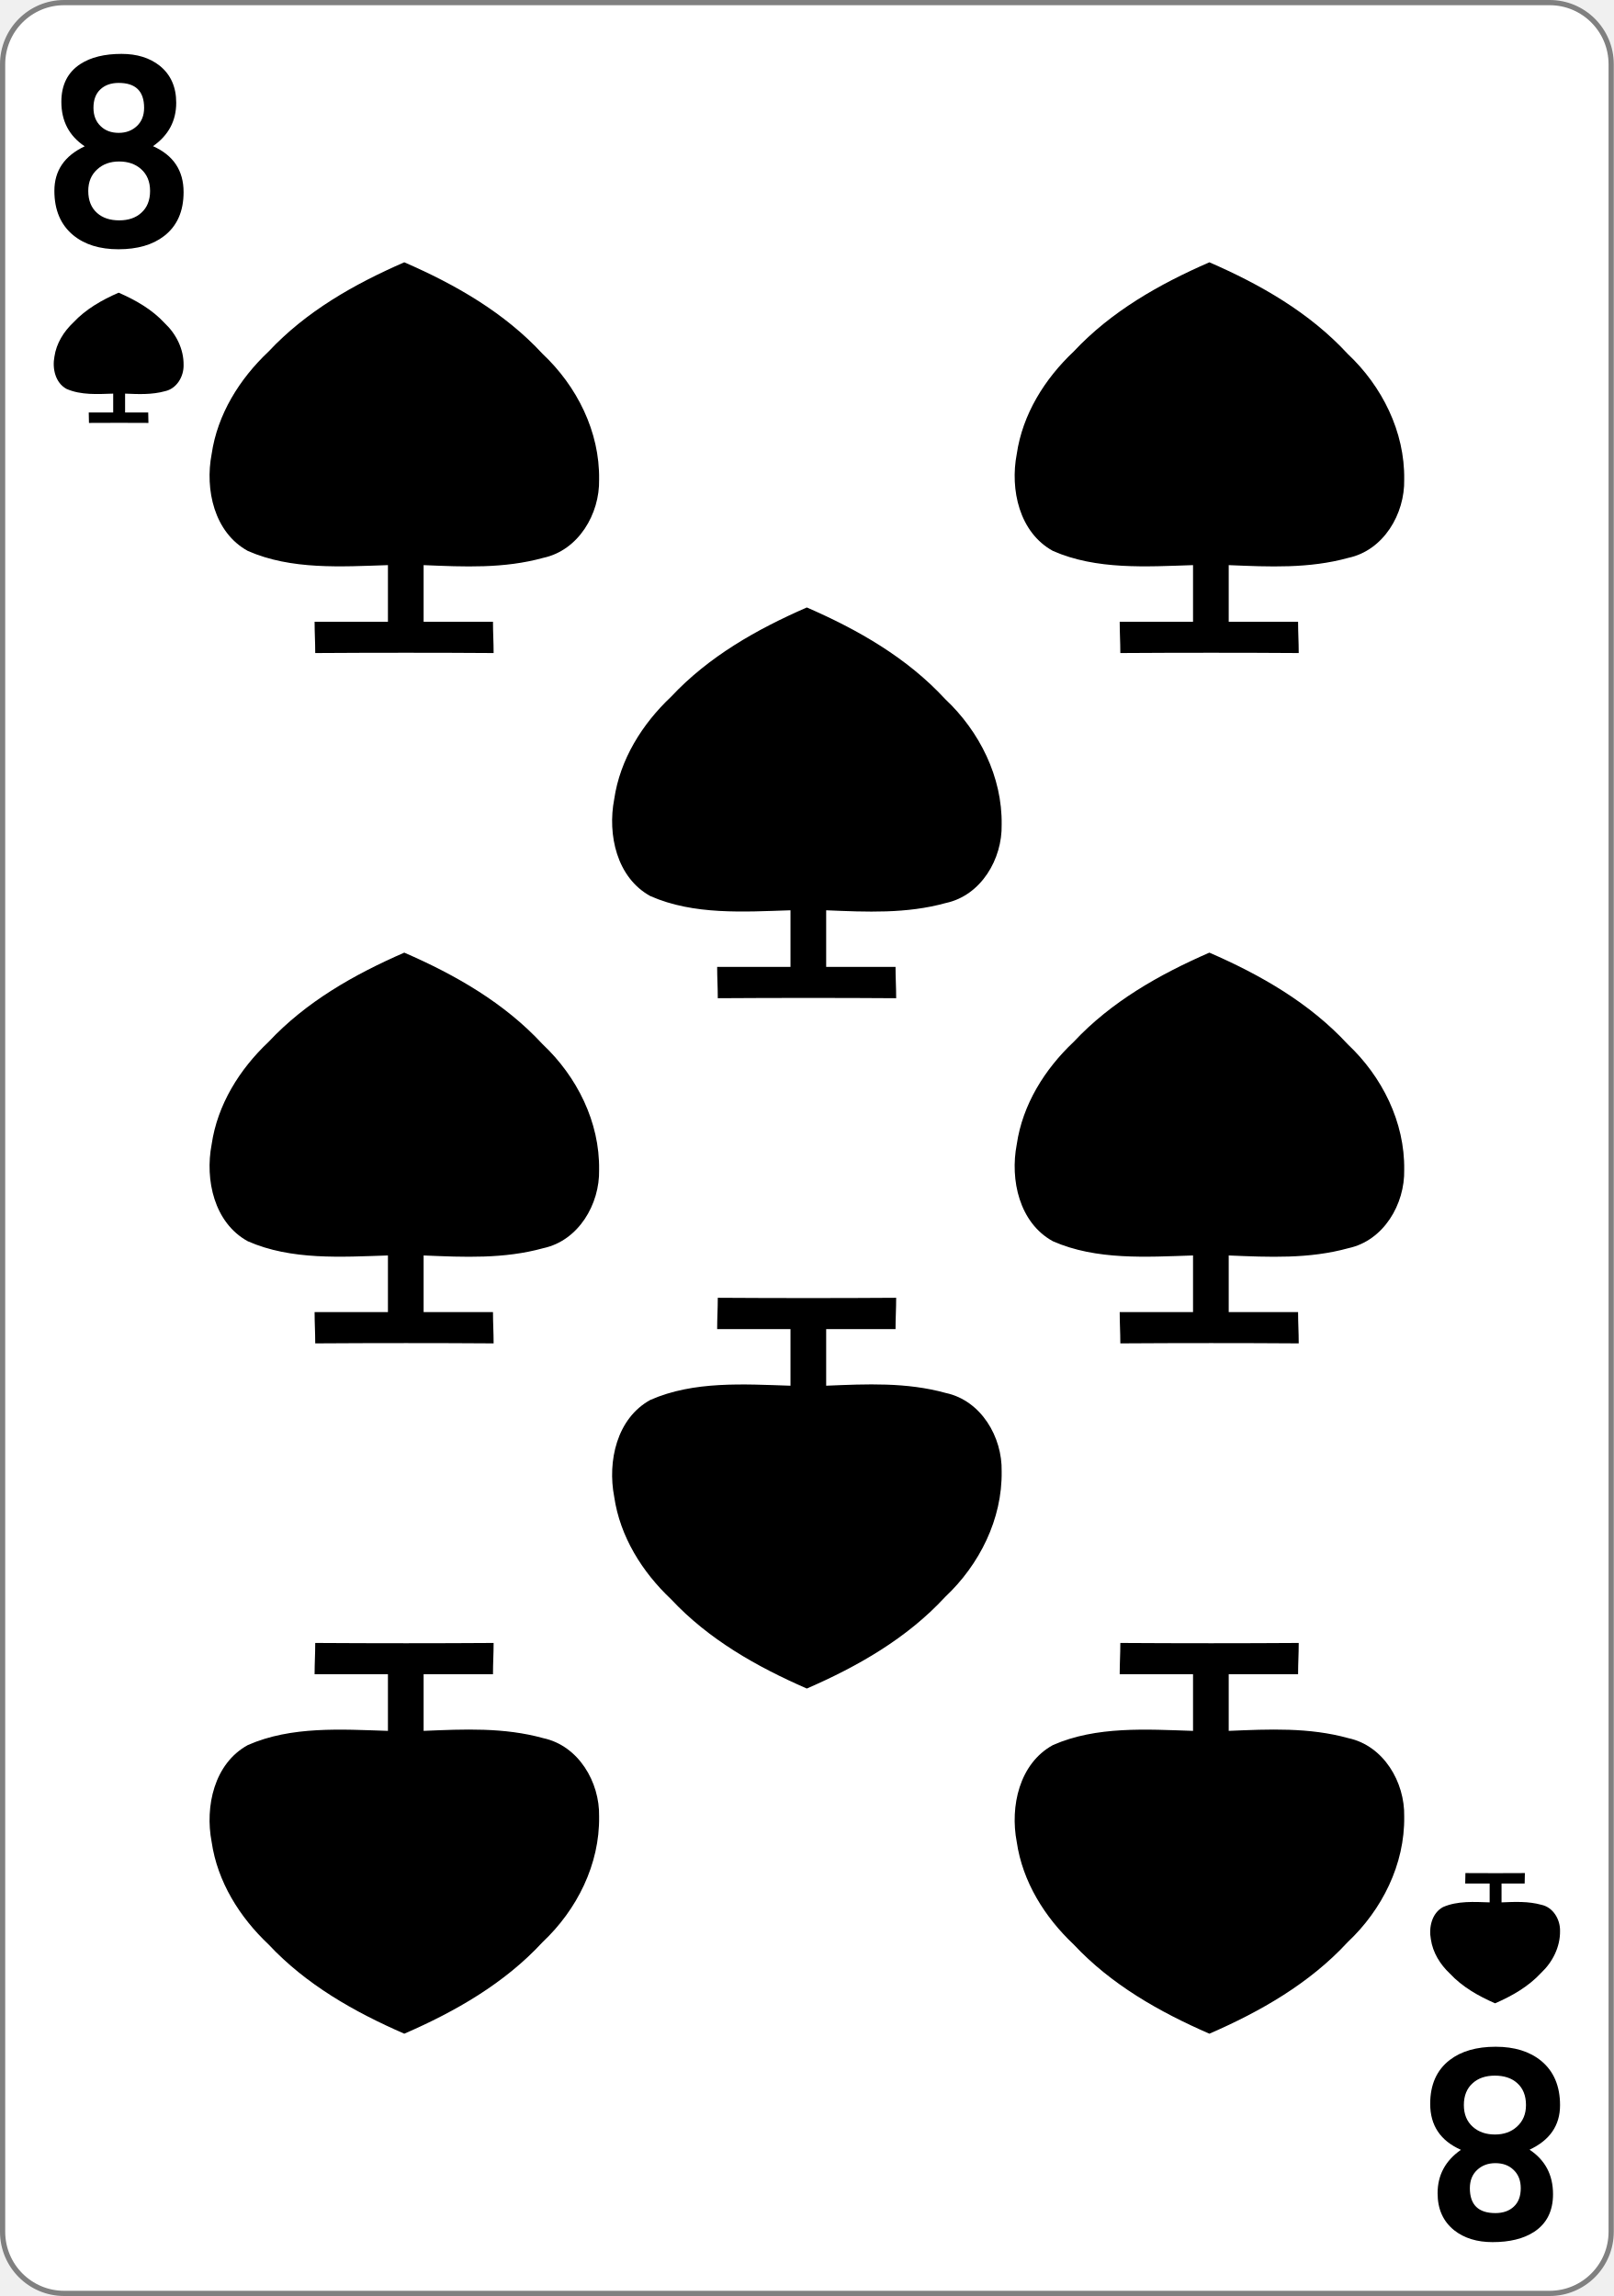
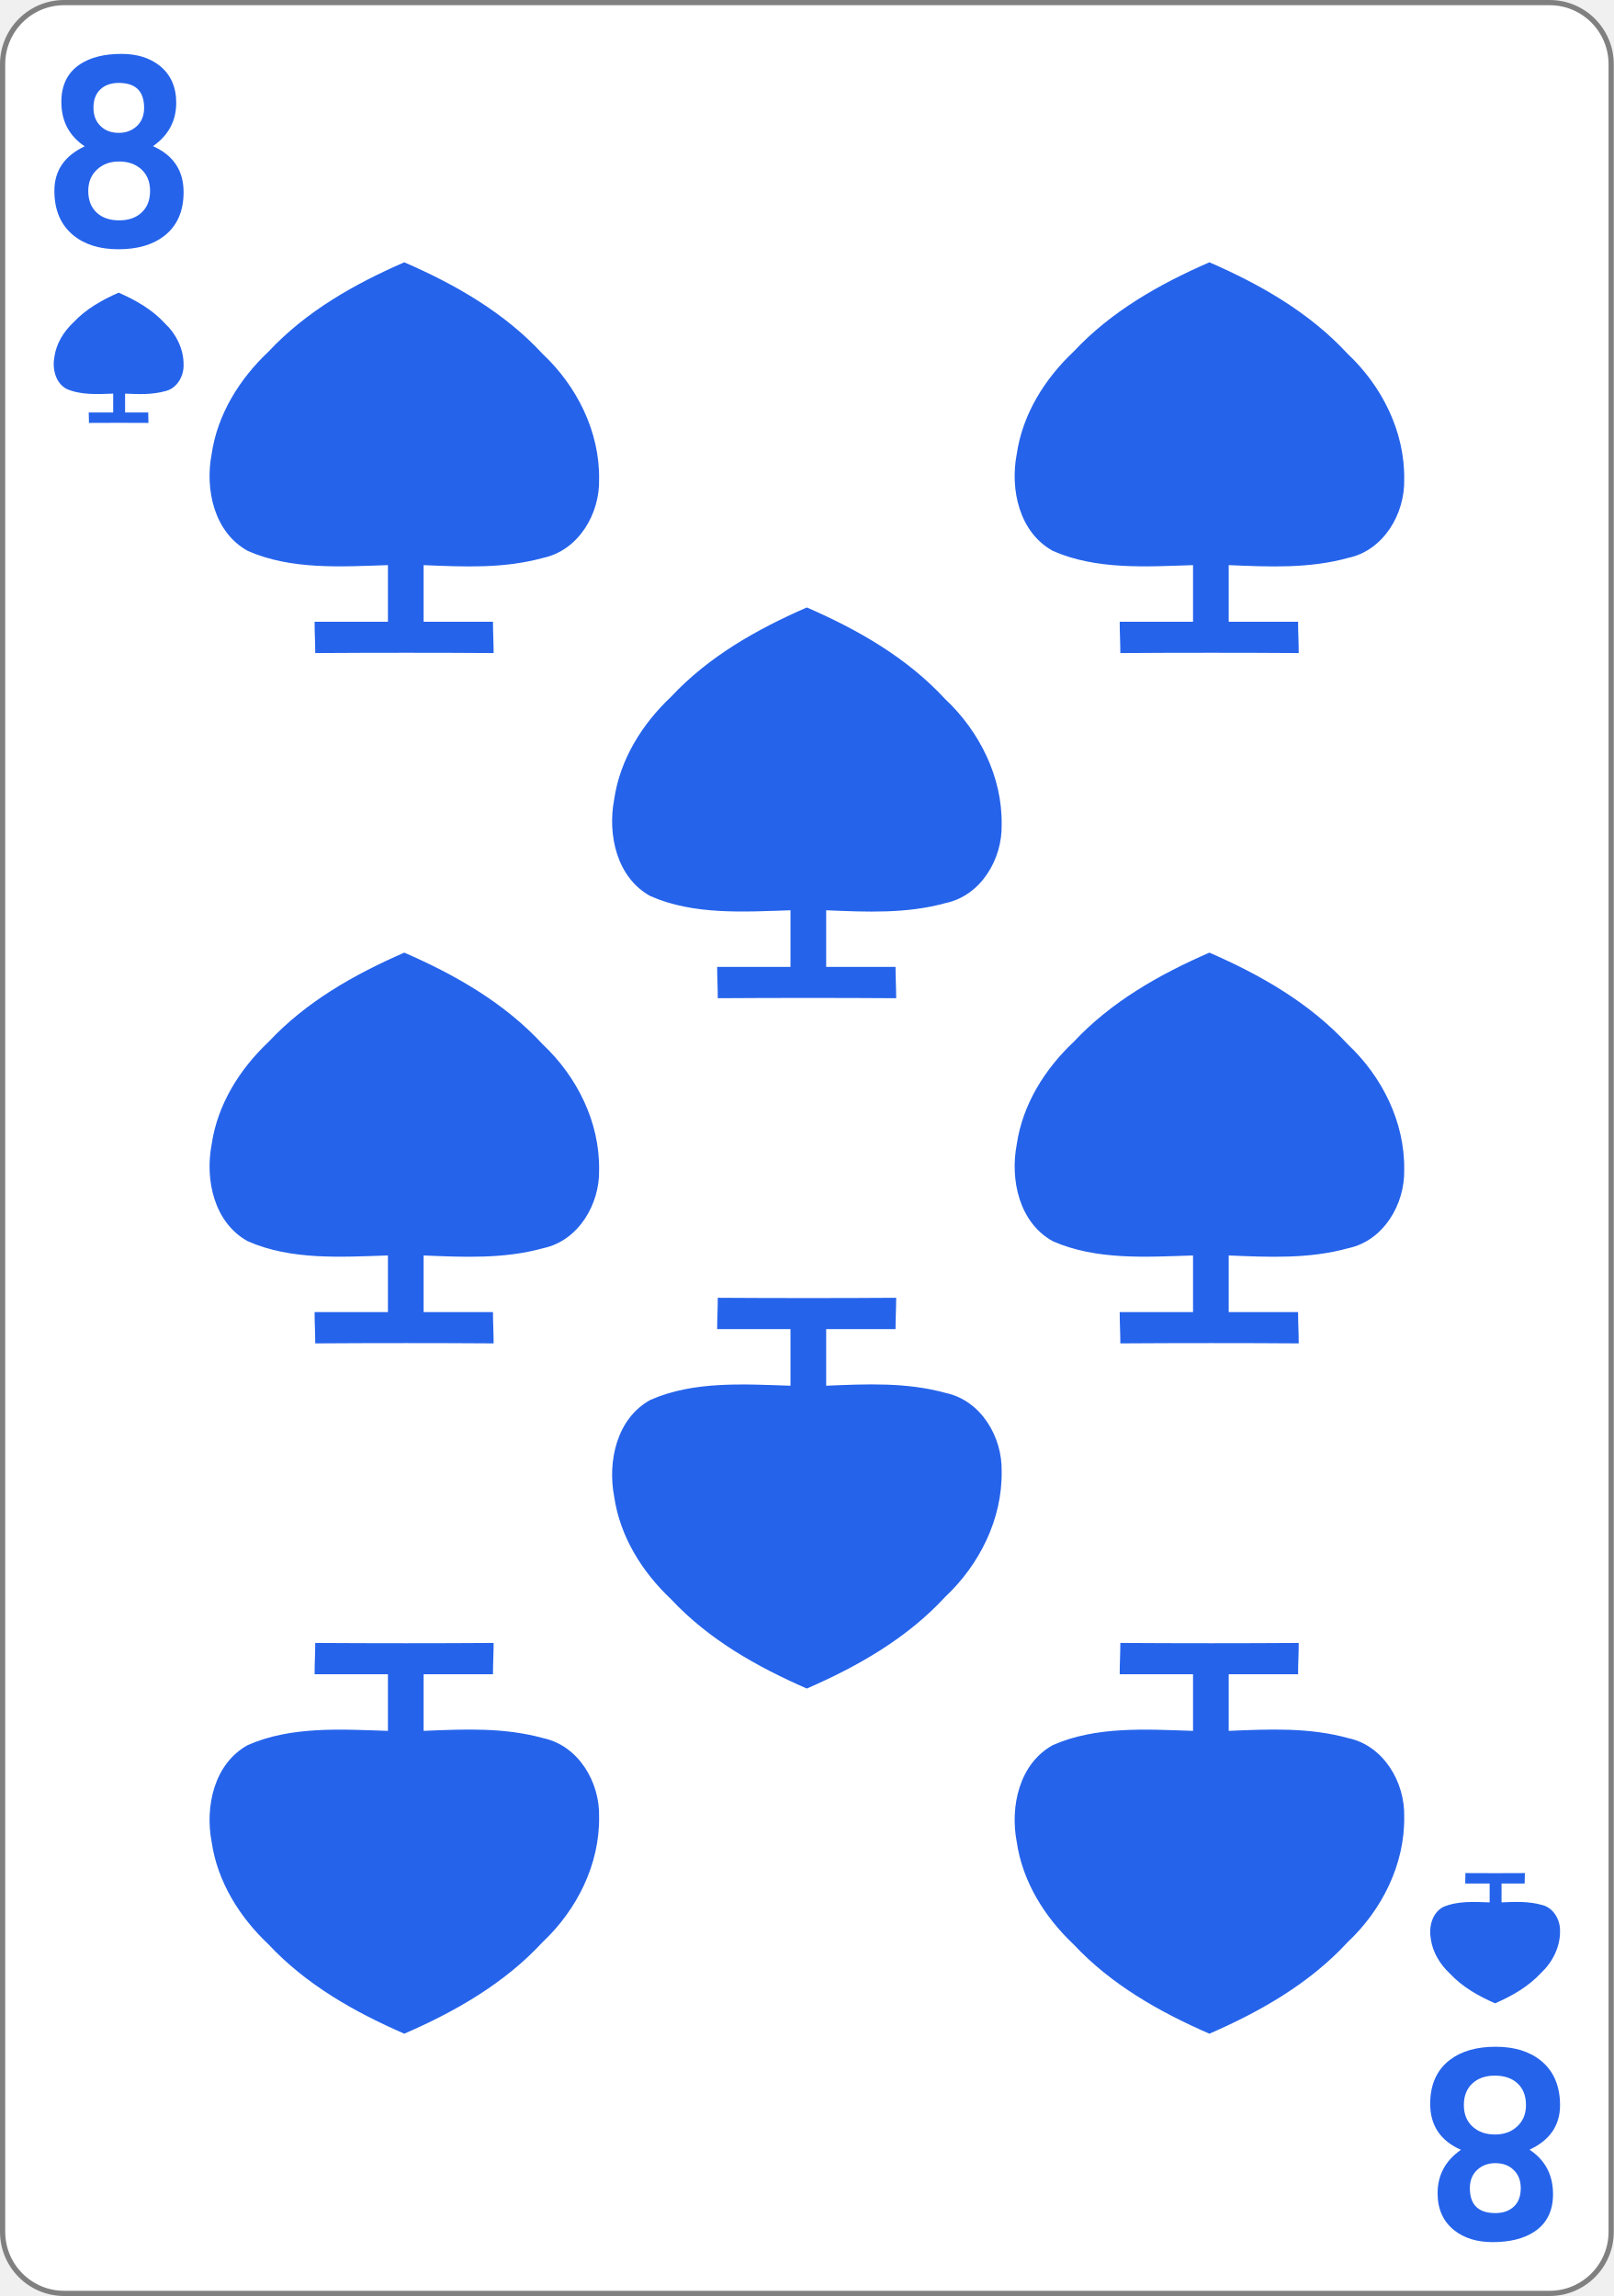
<svg xmlns="http://www.w3.org/2000/svg" width="234" height="333" id="svg2" version="1.1">
  <defs id="defs4" />
  <g id="layer1" transform="translate(0,-719.3622)">
    <g id="g930">
      <rect rx="8.919" ry="8.946" y="719.74" x="0.378" height="332.244" width="233.244" id="rect4266" style="fill:#ffffff;fill-opacity:1;stroke:#808080;stroke-width:0.756;stroke-linecap:butt;stroke-linejoin:miter;stroke-miterlimit:4;stroke-dasharray:none;stroke-opacity:1" />
-       <g transform="matrix(0.07348588,0,0,0.07370838,-248.0173,933.6006)" id="g4233" style="fill:none;stroke:#000000;stroke-width:3.181;stroke-opacity:1" />
-       <g clip-path="none" style="fill:none;stroke:#000000;stroke-width:3.181;stroke-opacity:1" id="g4211" transform="matrix(0.07348588,0,0,0.07370838,-248.0173,933.6006)" />
-       <g transform="matrix(0.07348588,0,0,0.07370838,-248.0173,933.6006)" id="g4227" style="fill:none;stroke:#000000;stroke-width:3.181;stroke-opacity:1" />
-       <g id="text3755-0" style="font-style:normal;font-variant:normal;font-weight:bold;font-stretch:normal;font-size:3.772px;line-height:0%;font-family:'Levenim MT';-inkscape-font-specification:'Sans Bold';letter-spacing:0px;word-spacing:0px;fill:#000000;fill-opacity:1;stroke:none;stroke-width:1" transform="scale(0.9760954,1.02449)" aria-label="8">
+       <g transform="matrix(0.07348588,0,0,0.07370838,-248.0173,933.6006)" id="g4233" style="fill:none;stroke:#2563eb;stroke-width:3.181;stroke-opacity:1" />
+       <g clip-path="none" style="fill:none;stroke:#2563eb;stroke-width:3.181;stroke-opacity:1" id="g4211" transform="matrix(0.07348588,0,0,0.07370838,-248.0173,933.6006)" />
+       <g transform="matrix(0.07348588,0,0,0.07370838,-248.0173,933.6006)" id="g4227" style="fill:none;stroke:#2563eb;stroke-width:3.181;stroke-opacity:1" />
+       <g id="text3755-0" style="font-style:normal;font-variant:normal;font-weight:bold;font-stretch:normal;font-size:3.772px;line-height:0%;font-family:'Levenim MT';-inkscape-font-specification:'Sans Bold';letter-spacing:0px;word-spacing:0px;fill:#2563eb;fill-opacity:1;stroke:none;stroke-width:1" transform="scale(0.9760954,1.02449)" aria-label="8">
        <path id="path906" style="font-size:38.613px;line-height:1.25;stroke-width:1" d="m 27.272,729.365 q 0,4.091 -2.904,6.222 -2.545,1.867 -6.769,1.867 -4.186,0 -6.731,-1.999 -2.79,-2.206 -2.79,-6.278 0,-4.28 4.506,-6.297 -3.469,-2.206 -3.469,-6.297 0,-3.601 2.828,-5.355 2.319,-1.433 6.109,-1.433 3.45,0 5.675,1.678 2.451,1.885 2.451,5.241 0,3.846 -3.45,6.146 4.544,1.923 4.544,6.505 z m -5.864,-11.935 q 0,-3.526 -3.771,-3.526 -1.716,0 -2.734,0.924 -1.018,0.905 -1.018,2.602 0,1.64 1.075,2.602 1.018,0.943 2.677,0.943 1.621,0 2.696,-0.962 1.075,-0.962 1.075,-2.583 z m 0.886,11.765 q 0,-1.961 -1.339,-3.092 -1.263,-1.075 -3.262,-1.075 -1.961,0 -3.224,1.094 -1.358,1.15 -1.358,3.073 0,2.017 1.32,3.13 1.226,1.037 3.281,1.037 2.036,0 3.262,-1.056 1.32,-1.112 1.32,-3.111 z" />
      </g>
-       <g id="text3755-2-2" style="font-style:normal;font-variant:normal;font-weight:bold;font-stretch:normal;font-size:3.772px;line-height:0%;font-family:'Levenim MT';-inkscape-font-specification:'Sans Bold';letter-spacing:0px;word-spacing:0px;fill:#000000;fill-opacity:1;stroke:none;stroke-width:1" transform="scale(-0.9785525,-1.021918)" aria-label="8">
+       <g id="text3755-2-2" style="font-style:normal;font-variant:normal;font-weight:bold;font-stretch:normal;font-size:3.772px;line-height:0%;font-family:'Levenim MT';-inkscape-font-specification:'Sans Bold';letter-spacing:0px;word-spacing:0px;fill:#2563eb;fill-opacity:1;stroke:none;stroke-width:1" transform="scale(-0.9785525,-1.021918)" aria-label="8">
        <path id="path909" style="font-size:38.711px;line-height:1.25;stroke-width:1" d="m -211.925,-1002.524 q 0,4.102 -2.911,6.238 -2.552,1.871 -6.786,1.871 -4.196,0 -6.748,-2.004 -2.797,-2.212 -2.797,-6.294 0,-4.291 4.518,-6.313 -3.478,-2.212 -3.478,-6.313 0,-3.61 2.835,-5.368 2.325,-1.437 6.124,-1.437 3.459,0 5.689,1.682 2.457,1.89 2.457,5.255 0,3.856 -3.459,6.162 4.555,1.928 4.555,6.521 z m -5.878,-11.965 q 0,-3.535 -3.78,-3.535 -1.72,0 -2.741,0.926 -1.021,0.907 -1.021,2.608 0,1.645 1.077,2.608 1.021,0.945 2.684,0.945 1.626,0 2.703,-0.964 1.077,-0.964 1.077,-2.59 z m 0.888,11.795 q 0,-1.966 -1.342,-3.1 -1.266,-1.077 -3.27,-1.077 -1.966,0 -3.232,1.096 -1.361,1.153 -1.361,3.081 0,2.022 1.323,3.138 1.229,1.04 3.289,1.04 2.041,0 3.27,-1.058 1.323,-1.115 1.323,-3.119 z" />
      </g>
-       <path id="path2985-3-11" d="m 12.899,780.702 c 0,-0.556 -0.031,-0.958 -0.031,-1.514 1.15,0 2.395,0 3.545,0 0,-1.322 0,-1.415 0,-2.737 -2.244,0.072 -4.672,0.239 -6.774,-0.687 -1.627,-0.893 -2.075,-2.971 -1.747,-4.679 0.281,-1.928 1.352,-3.639 2.75,-4.958 1.819,-1.946 4.139,-3.259 6.561,-4.316 2.472,1.075 4.843,2.431 6.686,4.428 1.659,1.559 2.765,3.763 2.731,6.071 0.036,1.665 -0.996,3.425 -2.697,3.789 -1.904,0.527 -3.83,0.434 -5.785,0.352 0,1.322 0,1.415 0,2.737 1.15,0 2.203,0 3.353,0 0,0.556 0.031,0.958 0.031,1.514 -2.632,-0.019 -5.779,-0.019 -8.622,0 z" style="fill:#000000;stroke:none;stroke-width:1" />
-       <path id="path2985-3-11-7" d="m 212.488,991.022 c 0,0.556 -0.031,0.958 -0.031,1.514 1.15,0 2.395,0 3.545,0 0,1.322 0,1.415 0,2.737 -2.244,-0.072 -4.672,-0.239 -6.774,0.687 -1.627,0.893 -2.075,2.971 -1.748,4.679 0.281,1.927 1.352,3.639 2.75,4.958 1.819,1.946 4.139,3.259 6.561,4.316 2.472,-1.075 4.843,-2.431 6.686,-4.428 1.659,-1.559 2.765,-3.763 2.731,-6.071 0.036,-1.665 -0.996,-3.425 -2.697,-3.789 -1.904,-0.527 -3.83,-0.434 -5.785,-0.352 0,-1.322 0,-1.415 0,-2.737 1.15,0 2.203,0 3.353,0 0,-0.556 0.031,-0.958 0.031,-1.514 -2.632,0.019 -5.779,0.019 -8.622,0 z" style="fill:#000000;stroke:none;stroke-width:1" />
-       <path id="path2985-3-38" d="m 104.08,907.587 c 0,1.668 -0.092,2.873 -0.092,4.541 3.449,0 7.185,0 10.634,0 0,3.965 0,4.246 0,8.211 -6.732,-0.217 -14.017,-0.717 -20.322,2.061 -4.88,2.678 -6.226,8.913 -5.242,14.038 0.842,5.783 4.057,10.918 8.251,14.873 5.457,5.837 12.417,9.778 19.683,12.948 7.417,-3.224 14.53,-7.294 20.057,-13.285 4.978,-4.678 8.295,-11.29 8.193,-18.212 0.108,-4.996 -2.987,-10.276 -8.092,-11.367 -5.711,-1.582 -11.491,-1.301 -17.354,-1.057 0,-3.965 0,-4.246 0,-8.211 3.449,0 6.609,0 10.058,0 0,-1.668 0.092,-2.873 0.092,-4.541 -7.897,0.056 -17.336,0.056 -25.865,0 z" style="fill:#000000;stroke:none;stroke-width:1" />
-       <path id="path2985-3-3" d="m 45.709,814.076 c 0,-1.668 -0.092,-2.873 -0.092,-4.541 3.449,0 7.185,0 10.634,0 0,-3.965 0,-4.246 0,-8.211 -6.732,0.217 -14.017,0.717 -20.322,-2.061 -4.88,-2.678 -6.226,-8.913 -5.242,-14.038 0.842,-5.783 4.057,-10.918 8.251,-14.873 5.457,-5.837 12.417,-9.778 19.683,-12.948 7.417,3.224 14.53,7.294 20.057,13.285 4.978,4.678 8.295,11.29 8.193,18.212 0.108,4.996 -2.987,10.276 -8.092,11.367 -5.711,1.582 -11.491,1.301 -17.354,1.057 0,3.965 0,4.246 0,8.211 3.449,0 6.609,0 10.058,0 0,1.668 0.092,2.873 0.092,4.541 -7.897,-0.056 -17.336,-0.056 -25.865,0 z" style="fill:#000000;stroke:none;stroke-width:1" />
-       <path id="path2985-3-3-5" d="m 162.45,814.076 c 0,-1.668 -0.092,-2.873 -0.092,-4.541 3.449,0 7.185,0 10.634,0 0,-3.965 0,-4.246 0,-8.211 -6.732,0.217 -14.017,0.717 -20.322,-2.061 -4.88,-2.678 -6.226,-8.913 -5.242,-14.038 0.842,-5.783 4.057,-10.918 8.251,-14.873 5.457,-5.837 12.417,-9.778 19.683,-12.948 7.417,3.224 14.53,7.294 20.057,13.285 4.978,4.678 8.295,11.29 8.193,18.212 0.108,4.996 -2.987,10.276 -8.092,11.367 -5.711,1.582 -11.491,1.301 -17.354,1.057 0,3.965 0,4.246 0,8.211 3.449,0 6.609,0 10.058,0 0,1.668 0.092,2.873 0.092,4.541 -7.897,-0.056 -17.336,-0.056 -25.865,0 z" style="fill:#000000;stroke:none;stroke-width:1" />
-       <path id="path2985-3-3-5-4" d="m 104.08,864.137 c 0,-1.668 -0.092,-2.873 -0.092,-4.541 3.449,0 7.185,0 10.634,0 0,-3.965 0,-4.246 0,-8.211 -6.732,0.217 -14.017,0.717 -20.322,-2.061 -4.88,-2.678 -6.226,-8.913 -5.242,-14.038 0.842,-5.783 4.057,-10.918 8.251,-14.873 5.457,-5.837 12.417,-9.778 19.683,-12.948 7.417,3.224 14.53,7.294 20.057,13.285 4.978,4.678 8.295,11.29 8.193,18.212 0.108,4.996 -2.987,10.276 -8.092,11.367 -5.711,1.582 -11.491,1.301 -17.354,1.057 0,3.965 0,4.246 0,8.211 3.449,0 6.609,0 10.058,0 0,1.668 0.092,2.873 0.092,4.541 -7.897,-0.056 -17.336,-0.056 -25.865,0 z" style="fill:#000000;stroke:none;stroke-width:1" />
-       <path id="path2985-3-3-5-4-3" d="m 45.709,914.199 c 0,-1.668 -0.092,-2.873 -0.092,-4.541 3.449,0 7.185,0 10.634,0 0,-3.965 0,-4.246 0,-8.211 -6.732,0.217 -14.017,0.717 -20.322,-2.061 -4.88,-2.678 -6.226,-8.913 -5.242,-14.038 0.842,-5.783 4.057,-10.918 8.251,-14.873 5.457,-5.837 12.417,-9.778 19.683,-12.948 7.417,3.224 14.53,7.294 20.057,13.285 4.978,4.678 8.295,11.29 8.193,18.212 0.108,4.996 -2.987,10.276 -8.092,11.367 -5.711,1.582 -11.491,1.301 -17.354,1.057 0,3.965 0,4.246 0,8.211 3.449,0 6.609,0 10.058,0 0,1.668 0.092,2.873 0.092,4.541 -7.897,-0.056 -17.336,-0.056 -25.865,0 z" style="fill:#000000;stroke:none;stroke-width:1" />
-       <path id="path2985-3-3-5-4-3-1" d="m 162.45,914.199 c 0,-1.668 -0.092,-2.873 -0.092,-4.541 3.449,0 7.185,0 10.634,0 0,-3.965 0,-4.246 0,-8.211 -6.732,0.217 -14.017,0.717 -20.322,-2.061 -4.88,-2.678 -6.226,-8.913 -5.242,-14.038 0.842,-5.783 4.057,-10.918 8.251,-14.873 5.457,-5.837 12.417,-9.778 19.683,-12.948 7.417,3.224 14.53,7.294 20.057,13.285 4.978,4.678 8.295,11.29 8.193,18.212 0.108,4.996 -2.987,10.276 -8.092,11.367 -5.711,1.582 -11.491,1.301 -17.354,1.057 0,3.965 0,4.246 0,8.211 3.449,0 6.609,0 10.058,0 0,1.668 0.092,2.873 0.092,4.541 -7.897,-0.056 -17.336,-0.056 -25.865,0 z" style="fill:#000000;stroke:none;stroke-width:1" />
-       <path id="path2985-3-38-2" d="m 45.709,957.648 c 0,1.668 -0.092,2.873 -0.092,4.541 3.449,0 7.185,0 10.634,0 0,3.965 0,4.246 0,8.211 -6.732,-0.217 -14.017,-0.717 -20.322,2.061 -4.88,2.678 -6.226,8.913 -5.242,14.038 0.842,5.783 4.057,10.918 8.251,14.873 5.457,5.837 12.417,9.778 19.683,12.948 7.417,-3.224 14.53,-7.294 20.057,-13.285 4.978,-4.678 8.295,-11.289 8.193,-18.212 0.108,-4.996 -2.987,-10.276 -8.092,-11.367 -5.711,-1.582 -11.491,-1.301 -17.354,-1.057 0,-3.965 0,-4.246 0,-8.211 3.449,0 6.609,0 10.058,0 0,-1.668 0.092,-2.873 0.092,-4.541 -7.897,0.056 -17.336,0.056 -25.865,0 z" style="fill:#000000;stroke:none;stroke-width:1" />
-       <path id="path2985-3-38-2-3" d="m 162.45,957.648 c 0,1.668 -0.092,2.873 -0.092,4.541 3.449,0 7.185,0 10.634,0 0,3.965 0,4.246 0,8.211 -6.732,-0.217 -14.017,-0.717 -20.322,2.061 -4.88,2.678 -6.226,8.913 -5.242,14.038 0.842,5.783 4.057,10.918 8.251,14.873 5.457,5.837 12.417,9.778 19.683,12.948 7.417,-3.224 14.53,-7.294 20.057,-13.285 4.978,-4.678 8.295,-11.289 8.193,-18.212 0.108,-4.996 -2.987,-10.276 -8.092,-11.367 -5.711,-1.582 -11.491,-1.301 -17.354,-1.057 0,-3.965 0,-4.246 0,-8.211 3.449,0 6.609,0 10.058,0 0,-1.668 0.092,-2.873 0.092,-4.541 -7.897,0.056 -17.336,0.056 -25.865,0 z" style="fill:#000000;stroke:none;stroke-width:1" />
+       <path id="path2985-3-11" d="m 12.899,780.702 c 0,-0.556 -0.031,-0.958 -0.031,-1.514 1.15,0 2.395,0 3.545,0 0,-1.322 0,-1.415 0,-2.737 -2.244,0.072 -4.672,0.239 -6.774,-0.687 -1.627,-0.893 -2.075,-2.971 -1.747,-4.679 0.281,-1.928 1.352,-3.639 2.75,-4.958 1.819,-1.946 4.139,-3.259 6.561,-4.316 2.472,1.075 4.843,2.431 6.686,4.428 1.659,1.559 2.765,3.763 2.731,6.071 0.036,1.665 -0.996,3.425 -2.697,3.789 -1.904,0.527 -3.83,0.434 -5.785,0.352 0,1.322 0,1.415 0,2.737 1.15,0 2.203,0 3.353,0 0,0.556 0.031,0.958 0.031,1.514 -2.632,-0.019 -5.779,-0.019 -8.622,0 z" style="fill:#2563eb;stroke:none;stroke-width:1" />
+       <path id="path2985-3-11-7" d="m 212.488,991.022 c 0,0.556 -0.031,0.958 -0.031,1.514 1.15,0 2.395,0 3.545,0 0,1.322 0,1.415 0,2.737 -2.244,-0.072 -4.672,-0.239 -6.774,0.687 -1.627,0.893 -2.075,2.971 -1.748,4.679 0.281,1.927 1.352,3.639 2.75,4.958 1.819,1.946 4.139,3.259 6.561,4.316 2.472,-1.075 4.843,-2.431 6.686,-4.428 1.659,-1.559 2.765,-3.763 2.731,-6.071 0.036,-1.665 -0.996,-3.425 -2.697,-3.789 -1.904,-0.527 -3.83,-0.434 -5.785,-0.352 0,-1.322 0,-1.415 0,-2.737 1.15,0 2.203,0 3.353,0 0,-0.556 0.031,-0.958 0.031,-1.514 -2.632,0.019 -5.779,0.019 -8.622,0 z" style="fill:#2563eb;stroke:none;stroke-width:1" />
+       <path id="path2985-3-38" d="m 104.08,907.587 c 0,1.668 -0.092,2.873 -0.092,4.541 3.449,0 7.185,0 10.634,0 0,3.965 0,4.246 0,8.211 -6.732,-0.217 -14.017,-0.717 -20.322,2.061 -4.88,2.678 -6.226,8.913 -5.242,14.038 0.842,5.783 4.057,10.918 8.251,14.873 5.457,5.837 12.417,9.778 19.683,12.948 7.417,-3.224 14.53,-7.294 20.057,-13.285 4.978,-4.678 8.295,-11.29 8.193,-18.212 0.108,-4.996 -2.987,-10.276 -8.092,-11.367 -5.711,-1.582 -11.491,-1.301 -17.354,-1.057 0,-3.965 0,-4.246 0,-8.211 3.449,0 6.609,0 10.058,0 0,-1.668 0.092,-2.873 0.092,-4.541 -7.897,0.056 -17.336,0.056 -25.865,0 z" style="fill:#2563eb;stroke:none;stroke-width:1" />
+       <path id="path2985-3-3" d="m 45.709,814.076 c 0,-1.668 -0.092,-2.873 -0.092,-4.541 3.449,0 7.185,0 10.634,0 0,-3.965 0,-4.246 0,-8.211 -6.732,0.217 -14.017,0.717 -20.322,-2.061 -4.88,-2.678 -6.226,-8.913 -5.242,-14.038 0.842,-5.783 4.057,-10.918 8.251,-14.873 5.457,-5.837 12.417,-9.778 19.683,-12.948 7.417,3.224 14.53,7.294 20.057,13.285 4.978,4.678 8.295,11.29 8.193,18.212 0.108,4.996 -2.987,10.276 -8.092,11.367 -5.711,1.582 -11.491,1.301 -17.354,1.057 0,3.965 0,4.246 0,8.211 3.449,0 6.609,0 10.058,0 0,1.668 0.092,2.873 0.092,4.541 -7.897,-0.056 -17.336,-0.056 -25.865,0 z" style="fill:#2563eb;stroke:none;stroke-width:1" />
+       <path id="path2985-3-3-5" d="m 162.45,814.076 c 0,-1.668 -0.092,-2.873 -0.092,-4.541 3.449,0 7.185,0 10.634,0 0,-3.965 0,-4.246 0,-8.211 -6.732,0.217 -14.017,0.717 -20.322,-2.061 -4.88,-2.678 -6.226,-8.913 -5.242,-14.038 0.842,-5.783 4.057,-10.918 8.251,-14.873 5.457,-5.837 12.417,-9.778 19.683,-12.948 7.417,3.224 14.53,7.294 20.057,13.285 4.978,4.678 8.295,11.29 8.193,18.212 0.108,4.996 -2.987,10.276 -8.092,11.367 -5.711,1.582 -11.491,1.301 -17.354,1.057 0,3.965 0,4.246 0,8.211 3.449,0 6.609,0 10.058,0 0,1.668 0.092,2.873 0.092,4.541 -7.897,-0.056 -17.336,-0.056 -25.865,0 z" style="fill:#2563eb;stroke:none;stroke-width:1" />
+       <path id="path2985-3-3-5-4" d="m 104.08,864.137 c 0,-1.668 -0.092,-2.873 -0.092,-4.541 3.449,0 7.185,0 10.634,0 0,-3.965 0,-4.246 0,-8.211 -6.732,0.217 -14.017,0.717 -20.322,-2.061 -4.88,-2.678 -6.226,-8.913 -5.242,-14.038 0.842,-5.783 4.057,-10.918 8.251,-14.873 5.457,-5.837 12.417,-9.778 19.683,-12.948 7.417,3.224 14.53,7.294 20.057,13.285 4.978,4.678 8.295,11.29 8.193,18.212 0.108,4.996 -2.987,10.276 -8.092,11.367 -5.711,1.582 -11.491,1.301 -17.354,1.057 0,3.965 0,4.246 0,8.211 3.449,0 6.609,0 10.058,0 0,1.668 0.092,2.873 0.092,4.541 -7.897,-0.056 -17.336,-0.056 -25.865,0 z" style="fill:#2563eb;stroke:none;stroke-width:1" />
+       <path id="path2985-3-3-5-4-3" d="m 45.709,914.199 c 0,-1.668 -0.092,-2.873 -0.092,-4.541 3.449,0 7.185,0 10.634,0 0,-3.965 0,-4.246 0,-8.211 -6.732,0.217 -14.017,0.717 -20.322,-2.061 -4.88,-2.678 -6.226,-8.913 -5.242,-14.038 0.842,-5.783 4.057,-10.918 8.251,-14.873 5.457,-5.837 12.417,-9.778 19.683,-12.948 7.417,3.224 14.53,7.294 20.057,13.285 4.978,4.678 8.295,11.29 8.193,18.212 0.108,4.996 -2.987,10.276 -8.092,11.367 -5.711,1.582 -11.491,1.301 -17.354,1.057 0,3.965 0,4.246 0,8.211 3.449,0 6.609,0 10.058,0 0,1.668 0.092,2.873 0.092,4.541 -7.897,-0.056 -17.336,-0.056 -25.865,0 z" style="fill:#2563eb;stroke:none;stroke-width:1" />
+       <path id="path2985-3-3-5-4-3-1" d="m 162.45,914.199 c 0,-1.668 -0.092,-2.873 -0.092,-4.541 3.449,0 7.185,0 10.634,0 0,-3.965 0,-4.246 0,-8.211 -6.732,0.217 -14.017,0.717 -20.322,-2.061 -4.88,-2.678 -6.226,-8.913 -5.242,-14.038 0.842,-5.783 4.057,-10.918 8.251,-14.873 5.457,-5.837 12.417,-9.778 19.683,-12.948 7.417,3.224 14.53,7.294 20.057,13.285 4.978,4.678 8.295,11.29 8.193,18.212 0.108,4.996 -2.987,10.276 -8.092,11.367 -5.711,1.582 -11.491,1.301 -17.354,1.057 0,3.965 0,4.246 0,8.211 3.449,0 6.609,0 10.058,0 0,1.668 0.092,2.873 0.092,4.541 -7.897,-0.056 -17.336,-0.056 -25.865,0 z" style="fill:#2563eb;stroke:none;stroke-width:1" />
+       <path id="path2985-3-38-2" d="m 45.709,957.648 c 0,1.668 -0.092,2.873 -0.092,4.541 3.449,0 7.185,0 10.634,0 0,3.965 0,4.246 0,8.211 -6.732,-0.217 -14.017,-0.717 -20.322,2.061 -4.88,2.678 -6.226,8.913 -5.242,14.038 0.842,5.783 4.057,10.918 8.251,14.873 5.457,5.837 12.417,9.778 19.683,12.948 7.417,-3.224 14.53,-7.294 20.057,-13.285 4.978,-4.678 8.295,-11.289 8.193,-18.212 0.108,-4.996 -2.987,-10.276 -8.092,-11.367 -5.711,-1.582 -11.491,-1.301 -17.354,-1.057 0,-3.965 0,-4.246 0,-8.211 3.449,0 6.609,0 10.058,0 0,-1.668 0.092,-2.873 0.092,-4.541 -7.897,0.056 -17.336,0.056 -25.865,0 z" style="fill:#2563eb;stroke:none;stroke-width:1" />
+       <path id="path2985-3-38-2-3" d="m 162.45,957.648 c 0,1.668 -0.092,2.873 -0.092,4.541 3.449,0 7.185,0 10.634,0 0,3.965 0,4.246 0,8.211 -6.732,-0.217 -14.017,-0.717 -20.322,2.061 -4.88,2.678 -6.226,8.913 -5.242,14.038 0.842,5.783 4.057,10.918 8.251,14.873 5.457,5.837 12.417,9.778 19.683,12.948 7.417,-3.224 14.53,-7.294 20.057,-13.285 4.978,-4.678 8.295,-11.289 8.193,-18.212 0.108,-4.996 -2.987,-10.276 -8.092,-11.367 -5.711,-1.582 -11.491,-1.301 -17.354,-1.057 0,-3.965 0,-4.246 0,-8.211 3.449,0 6.609,0 10.058,0 0,-1.668 0.092,-2.873 0.092,-4.541 -7.897,0.056 -17.336,0.056 -25.865,0 z" style="fill:#2563eb;stroke:none;stroke-width:1" />
    </g>
  </g>
</svg>
